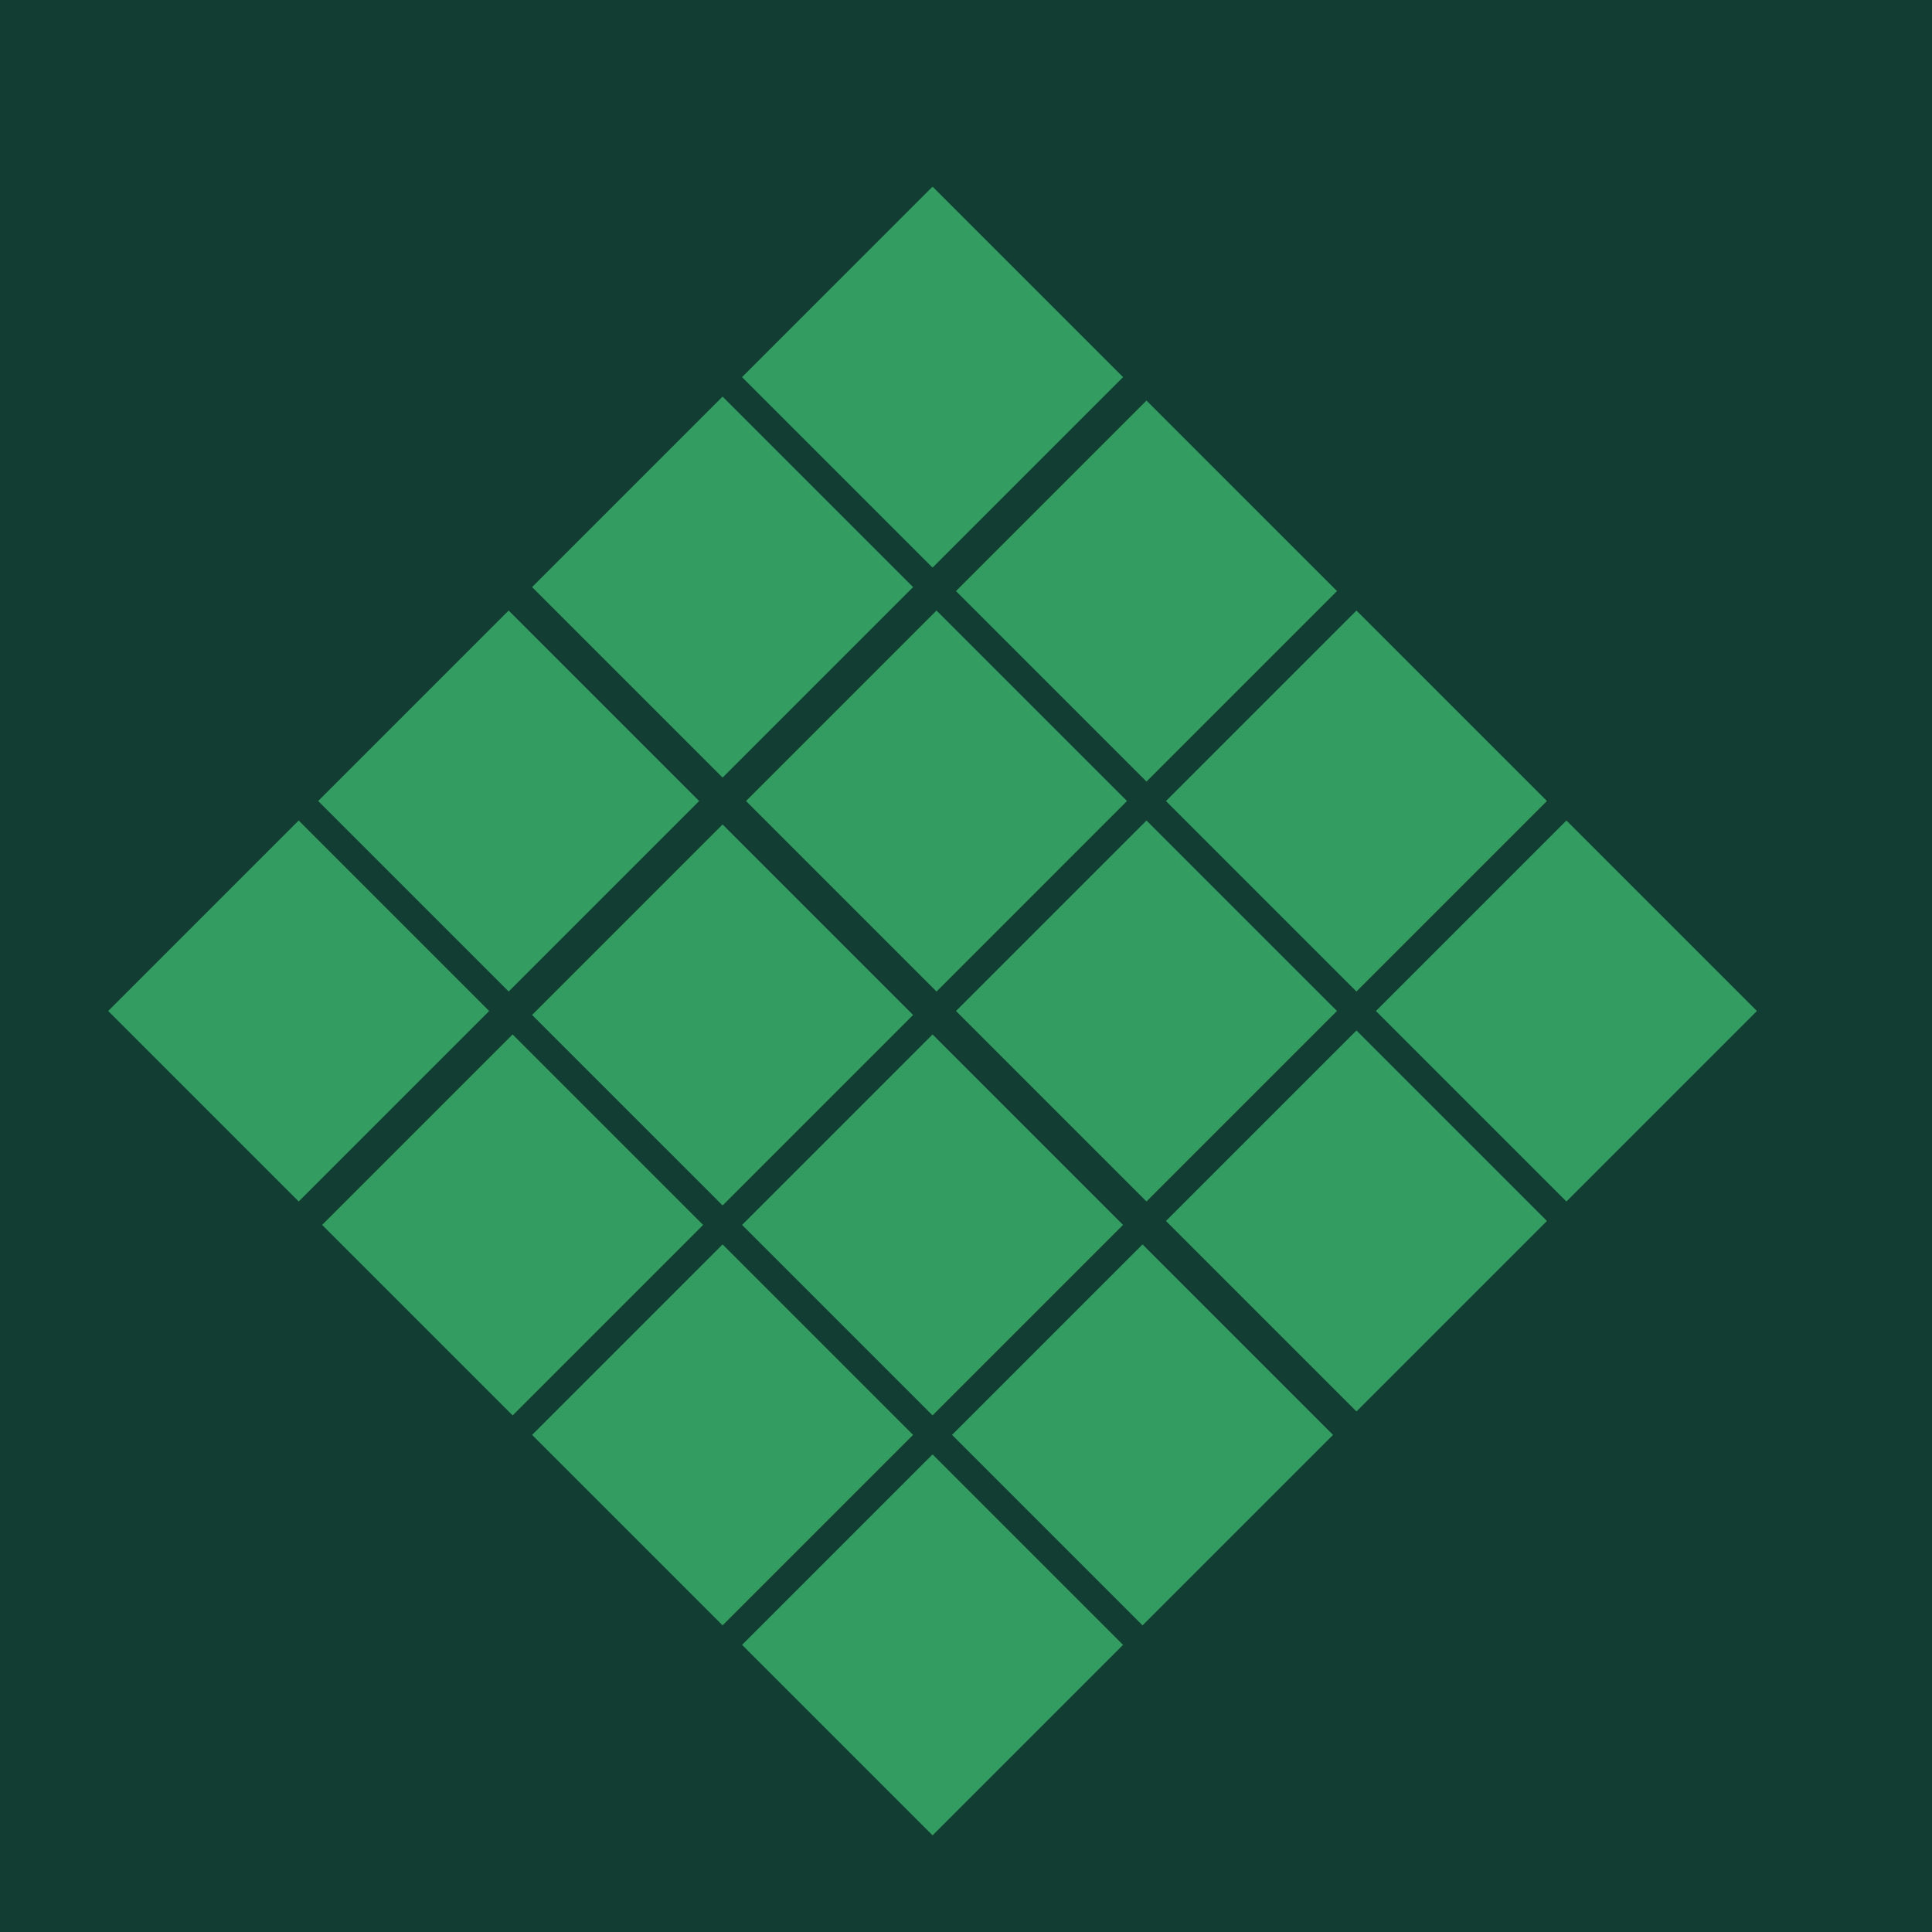
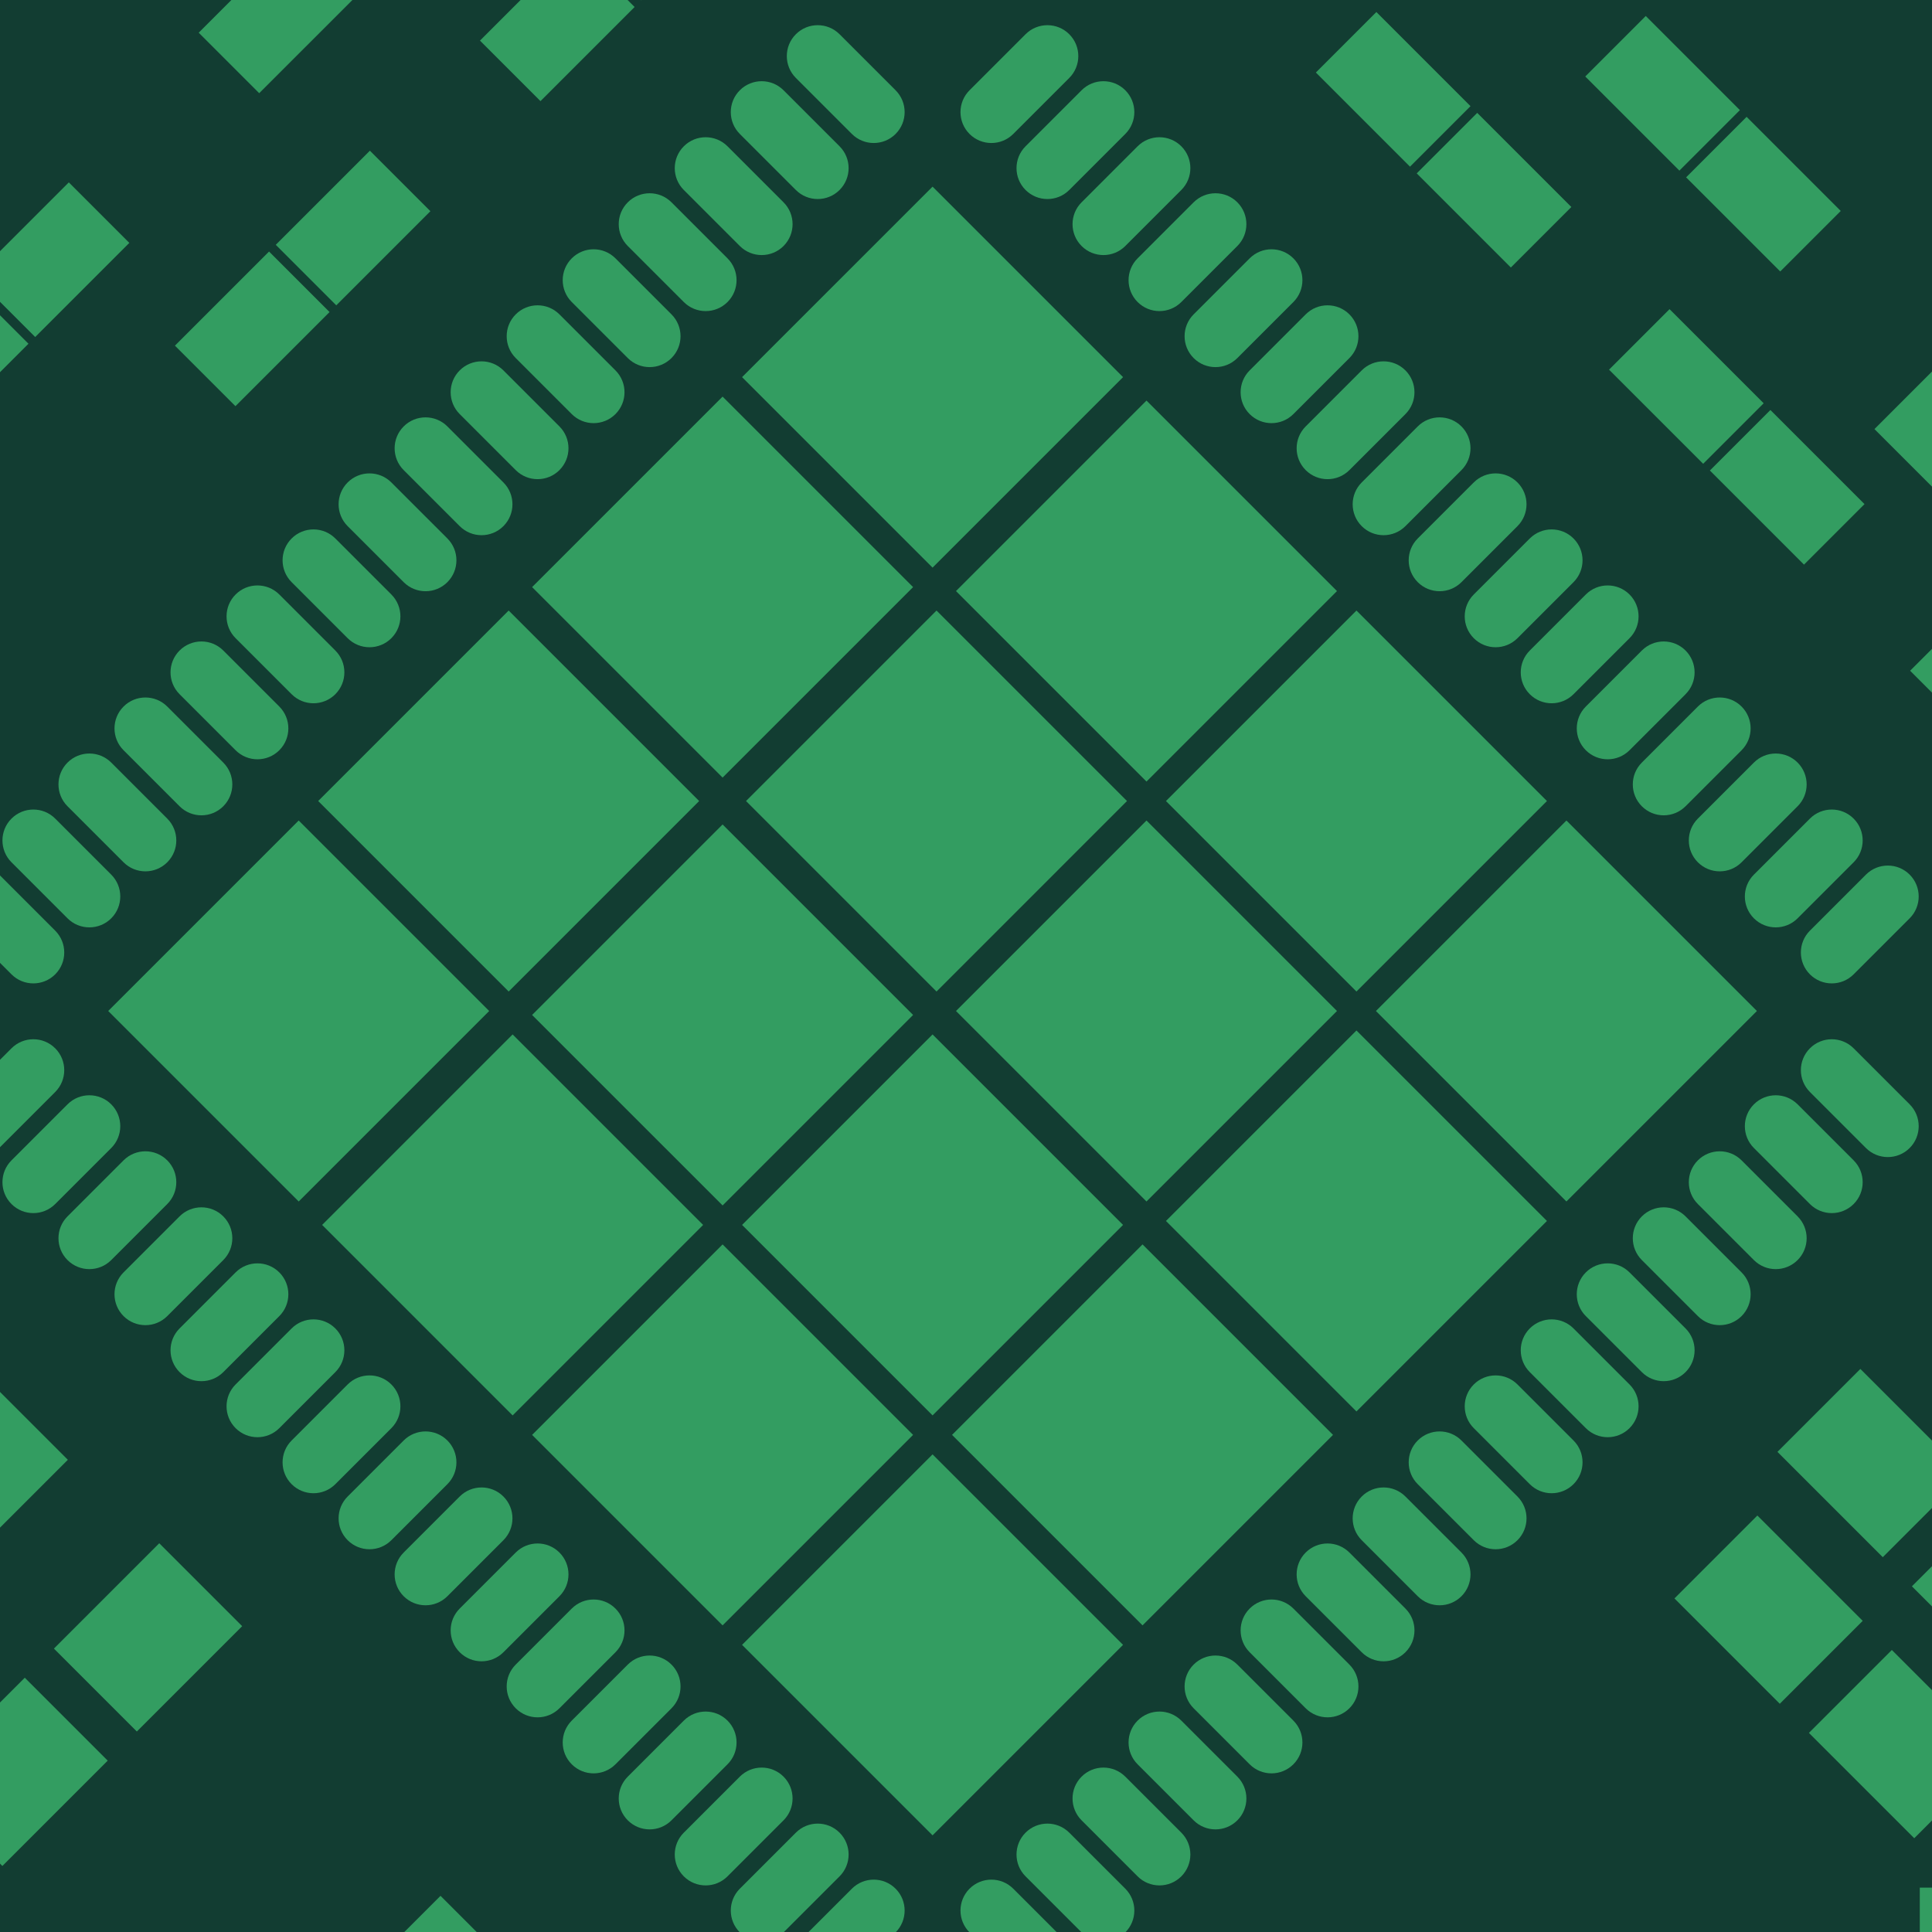
<svg xmlns="http://www.w3.org/2000/svg" width="1000" height="1000" viewBox="0 0 480 480" role="img" aria-label="Novena eDP adapter 45-degree top-solder fills" class="altium-pcb" data-renderer="altiumts">
  <rect width="100%" height="100%" fill="#071a16" />
  <g stroke-linecap="round" stroke-linejoin="round">
    <polygon data-record="BoardOutline" points="-827.363,1062.284 908.858,1062.284 908.858,707.953 971.85,644.961 1137.204,644.961 1137.204,-315.669 -827.363,-315.669 -827.363,1062.284" fill="#123d32" stroke="#6ee7b7" stroke-width="3" />
    <rect data-record="Fill" data-layer="TOPSOLDER" data-keepout="false" x="198.228" y="375.194" width="66.929" height="66.929" fill="#4ade80" fill-opacity="0.6" transform="rotate(-45 231.6924 408.659)" />
    <rect data-record="Fill" data-layer="TOPSOLDER" data-keepout="false" x="250.393" y="323.029" width="66.929" height="66.929" fill="#4ade80" fill-opacity="0.6" transform="rotate(-45 283.8577 356.4934)" />
    <rect data-record="Fill" data-layer="TOPSOLDER" data-keepout="false" x="303.543" y="269.879" width="66.929" height="66.929" fill="#4ade80" fill-opacity="0.6" transform="rotate(-45 337.0073 303.3438)" />
    <rect data-record="Fill" data-layer="TOPSOLDER" data-keepout="false" x="355.708" y="217.714" width="66.929" height="66.929" fill="#4ade80" fill-opacity="0.6" transform="rotate(-45 389.1727 251.1787)" />
    <rect data-record="Fill" data-layer="TOPSOLDER" data-keepout="false" x="303.543" y="165.549" width="66.929" height="66.929" fill="#4ade80" fill-opacity="0.6" transform="rotate(-45 337.0073 199.0132)" />
    <rect data-record="Fill" data-layer="TOPSOLDER" data-keepout="false" x="251.377" y="217.714" width="66.929" height="66.929" fill="#4ade80" fill-opacity="0.6" transform="rotate(-45 284.8419 251.1784)" />
    <rect data-record="Fill" data-layer="TOPSOLDER" data-keepout="false" x="198.228" y="270.863" width="66.929" height="66.929" fill="#4ade80" fill-opacity="0.6" transform="rotate(-45 231.6923 304.3279)" />
    <rect data-record="Fill" data-layer="TOPSOLDER" data-keepout="false" x="146.062" y="323.029" width="66.929" height="66.929" fill="#4ade80" fill-opacity="0.6" transform="rotate(-45 179.527 356.4934)" />
    <rect data-record="Fill" data-layer="TOPSOLDER" data-keepout="false" x="198.228" y="60.234" width="66.929" height="66.929" fill="#4ade80" fill-opacity="0.6" transform="rotate(-45 231.6924 93.6982)" />
    <rect data-record="Fill" data-layer="TOPSOLDER" data-keepout="false" x="146.062" y="112.399" width="66.929" height="66.929" fill="#4ade80" fill-opacity="0.6" transform="rotate(-45 179.527 145.8635)" />
    <rect data-record="Fill" data-layer="TOPSOLDER" data-keepout="false" x="92.913" y="165.548" width="66.929" height="66.929" fill="#4ade80" fill-opacity="0.6" transform="rotate(-45 126.3774 199.0131)" />
    <rect data-record="Fill" data-layer="TOPSOLDER" data-keepout="false" x="40.748" y="217.714" width="66.929" height="66.929" fill="#4ade80" fill-opacity="0.6" transform="rotate(-45 74.2121 251.1786)" />
    <rect data-record="Fill" data-layer="TOPSOLDER" data-keepout="false" x="251.377" y="113.383" width="66.929" height="66.929" fill="#4ade80" fill-opacity="0.6" transform="rotate(-45 284.842 146.8479)" />
    <rect data-record="Fill" data-layer="TOPSOLDER" data-keepout="false" x="199.212" y="165.548" width="66.929" height="66.929" fill="#4ade80" fill-opacity="0.6" transform="rotate(-45 232.6766 199.0131)" />
    <rect data-record="Fill" data-layer="TOPSOLDER" data-keepout="false" x="146.062" y="218.698" width="66.929" height="66.929" fill="#4ade80" fill-opacity="0.6" transform="rotate(-45 179.527 252.1626)" />
    <rect data-record="Fill" data-layer="TOPSOLDER" data-keepout="false" x="93.897" y="270.864" width="66.929" height="66.929" fill="#4ade80" fill-opacity="0.6" transform="rotate(-45 127.3617 304.3281)" />
+     <g data-record="Pad" data-layer="TOPSOLDER" data-solder-mask-opening="true" fill-opacity="0.6" data-pad-name="64" data-pad-shape="ROUND" data-pad-stack-layer="0" data-plated="true" transform="rotate(-135 210.1172 481.627)">
+       <rect x="202.44" y="464.107" width="15.354" height="35.039" rx="7.677" ry="7.677" fill="#4ade80" />
+     </g>
+     <g data-record="Pad" data-layer="TOPSOLDER" data-solder-mask-opening="true" fill-opacity="0.6" data-pad-name="63" data-pad-shape="ROUND" data-pad-stack-layer="0" data-plated="true" transform="rotate(-135 196.1977 467.7075)">
+       <rect x="188.52" y="450.188" width="15.354" height="35.039" rx="7.677" ry="7.677" fill="#4ade80" />
+     </g>
+     <g data-record="Pad" data-layer="TOPSOLDER" data-solder-mask-opening="true" fill-opacity="0.6" data-pad-name="62" data-pad-shape="ROUND" data-pad-stack-layer="0" data-plated="true" transform="rotate(-135 182.2783 453.7881)">
+       <rect x="174.601" y="436.268" width="15.354" height="35.039" rx="7.677" ry="7.677" fill="#4ade80" />
+     </g>
+     <g data-record="Pad" data-layer="TOPSOLDER" data-solder-mask-opening="true" fill-opacity="0.6" data-pad-name="61" data-pad-shape="ROUND" data-pad-stack-layer="0" data-plated="true" transform="rotate(-135 168.3589 439.8687)">
+       <rect x="160.682" y="422.349" width="15.354" height="35.039" rx="7.677" ry="7.677" fill="#4ade80" />
+     </g>
+     <g data-record="Pad" data-layer="TOPSOLDER" data-solder-mask-opening="true" fill-opacity="0.6" data-pad-name="60" data-pad-shape="ROUND" data-pad-stack-layer="0" data-plated="true" transform="rotate(-135 154.4395 425.9493)">
+       <rect x="146.762" y="408.43" width="15.354" height="35.039" rx="7.677" ry="7.677" fill="#4ade80" />
+     </g>
+     <g data-record="Pad" data-layer="TOPSOLDER" data-solder-mask-opening="true" fill-opacity="0.6" data-pad-name="59" data-pad-shape="ROUND" data-pad-stack-layer="0" data-plated="true" transform="rotate(-135 140.5201 412.0299)">
+       <rect x="132.843" y="394.51" width="15.354" height="35.039" rx="7.677" ry="7.677" fill="#4ade80" />
+     </g>
+     <g data-record="Pad" data-layer="TOPSOLDER" data-solder-mask-opening="true" fill-opacity="0.6" data-pad-name="58" data-pad-shape="ROUND" data-pad-stack-layer="0" data-plated="true" transform="rotate(-135 126.6007 398.1105)">
+       <rect x="118.924" y="380.591" width="15.354" height="35.039" rx="7.677" ry="7.677" fill="#4ade80" />
+     </g>
+     <g data-record="Pad" data-layer="TOPSOLDER" data-solder-mask-opening="true" fill-opacity="0.6" data-pad-name="57" data-pad-shape="ROUND" data-pad-stack-layer="0" data-plated="true" transform="rotate(-135 112.6812 384.191)">
+       <rect x="105.004" y="366.671" width="15.354" height="35.039" rx="7.677" ry="7.677" fill="#4ade80" />
+     </g>
+     <g data-record="Pad" data-layer="TOPSOLDER" data-solder-mask-opening="true" fill-opacity="0.6" data-pad-name="56" data-pad-shape="ROUND" data-pad-stack-layer="0" data-plated="true" transform="rotate(-135 98.7618 370.2716)">
+       <rect x="91.085" y="352.752" width="15.354" height="35.039" rx="7.677" ry="7.677" fill="#4ade80" />
+     </g>
+     <g data-record="Pad" data-layer="TOPSOLDER" data-solder-mask-opening="true" fill-opacity="0.6" data-pad-name="55" data-pad-shape="ROUND" data-pad-stack-layer="0" data-plated="true" transform="rotate(-135 84.8423 356.3521)">
+       <rect x="77.165" y="338.832" width="15.354" height="35.039" rx="7.677" ry="7.677" fill="#4ade80" />
+     </g>
+     <g data-record="Pad" data-layer="TOPSOLDER" data-solder-mask-opening="true" fill-opacity="0.6" data-pad-name="54" data-pad-shape="ROUND" data-pad-stack-layer="0" data-plated="true" transform="rotate(-135 70.9229 342.4327)">
+       <rect x="63.246" y="324.913" width="15.354" height="35.039" rx="7.677" ry="7.677" fill="#4ade80" />
+     </g>
+     <g data-record="Pad" data-layer="TOPSOLDER" data-solder-mask-opening="true" fill-opacity="0.6" data-pad-name="53" data-pad-shape="ROUND" data-pad-stack-layer="0" data-plated="true" transform="rotate(-135 57.0035 328.5133)">
+       <rect x="49.326" y="310.994" width="15.354" height="35.039" rx="7.677" ry="7.677" fill="#4ade80" />
+     </g>
+     <g data-record="Pad" data-layer="TOPSOLDER" data-solder-mask-opening="true" fill-opacity="0.6" data-pad-name="52" data-pad-shape="ROUND" data-pad-stack-layer="0" data-plated="true" transform="rotate(-135 43.0841 314.5939)">
+       <rect x="35.407" y="297.074" width="15.354" height="35.039" rx="7.677" ry="7.677" fill="#4ade80" />
+     </g>
+     <g data-record="Pad" data-layer="TOPSOLDER" data-solder-mask-opening="true" fill-opacity="0.6" data-pad-name="51" data-pad-shape="ROUND" data-pad-stack-layer="0" data-plated="true" transform="rotate(-135 29.1647 300.6745)">
+       <rect x="21.488" y="283.155" width="15.354" height="35.039" rx="7.677" ry="7.677" fill="#4ade80" />
+     </g>
+     <g data-record="Pad" data-layer="TOPSOLDER" data-solder-mask-opening="true" fill-opacity="0.6" data-pad-name="50" data-pad-shape="ROUND" data-pad-stack-layer="0" data-plated="true" transform="rotate(-135 15.2452 286.755)">
+       <rect x="7.568" y="269.235" width="15.354" height="35.039" rx="7.677" ry="7.677" fill="#4ade80" />
+     </g>
+     <g data-record="Pad" data-layer="TOPSOLDER" data-solder-mask-opening="true" fill-opacity="0.6" data-pad-name="49" data-pad-shape="ROUND" data-pad-stack-layer="0" data-plated="true" transform="rotate(-135 1.3258 272.8356)">
+       <rect x="-6.351" y="255.316" width="15.354" height="35.039" rx="7.677" ry="7.677" fill="#4ade80" />
+     </g>
+     <g data-record="Pad" data-layer="TOPSOLDER" data-solder-mask-opening="true" fill-opacity="0.6" data-pad-name="48" data-pad-shape="ROUND" data-pad-stack-layer="0" data-plated="true" transform="rotate(-225 1.3258 229.6854)">
+       <rect x="-6.351" y="212.166" width="15.354" height="35.039" rx="7.677" ry="7.677" fill="#4ade80" />
+     </g>
+     <g data-record="Pad" data-layer="TOPSOLDER" data-solder-mask-opening="true" fill-opacity="0.6" data-pad-name="47" data-pad-shape="ROUND" data-pad-stack-layer="0" data-plated="true" transform="rotate(-225 15.2453 215.7659)">
+       <rect x="7.568" y="198.246" width="15.354" height="35.039" rx="7.677" ry="7.677" fill="#4ade80" />
+     </g>
+     <g data-record="Pad" data-layer="TOPSOLDER" data-solder-mask-opening="true" fill-opacity="0.6" data-pad-name="46" data-pad-shape="ROUND" data-pad-stack-layer="0" data-plated="true" transform="rotate(-225 29.1647 201.8465)">
+       <rect x="21.488" y="184.327" width="15.354" height="35.039" rx="7.677" ry="7.677" fill="#4ade80" />
+     </g>
+     <g data-record="Pad" data-layer="TOPSOLDER" data-solder-mask-opening="true" fill-opacity="0.6" data-pad-name="45" data-pad-shape="ROUND" data-pad-stack-layer="0" data-plated="true" transform="rotate(-225 43.0841 187.9271)">
+       <rect x="35.407" y="170.407" width="15.354" height="35.039" rx="7.677" ry="7.677" fill="#4ade80" />
+     </g>
+     <g data-record="Pad" data-layer="TOPSOLDER" data-solder-mask-opening="true" fill-opacity="0.6" data-pad-name="44" data-pad-shape="ROUND" data-pad-stack-layer="0" data-plated="true" transform="rotate(-225 57.0035 174.0077)">
+       <rect x="49.326" y="156.488" width="15.354" height="35.039" rx="7.677" ry="7.677" fill="#4ade80" />
+     </g>
+     <g data-record="Pad" data-layer="TOPSOLDER" data-solder-mask-opening="true" fill-opacity="0.6" data-pad-name="43" data-pad-shape="ROUND" data-pad-stack-layer="0" data-plated="true" transform="rotate(-225 70.9229 160.0883)">
+       <rect x="63.246" y="142.569" width="15.354" height="35.039" rx="7.677" ry="7.677" fill="#4ade80" />
+     </g>
+     <g data-record="Pad" data-layer="TOPSOLDER" data-solder-mask-opening="true" fill-opacity="0.6" data-pad-name="42" data-pad-shape="ROUND" data-pad-stack-layer="0" data-plated="true" transform="rotate(-225 84.8423 146.1689)">
+       <rect x="77.165" y="128.649" width="15.354" height="35.039" rx="7.677" ry="7.677" fill="#4ade80" />
+     </g>
+     <g data-record="Pad" data-layer="TOPSOLDER" data-solder-mask-opening="true" fill-opacity="0.6" data-pad-name="41" data-pad-shape="ROUND" data-pad-stack-layer="0" data-plated="true" transform="rotate(-225 98.7618 132.2494)">
+       <rect x="91.085" y="114.73" width="15.354" height="35.039" rx="7.677" ry="7.677" fill="#4ade80" />
+     </g>
+     <g data-record="Pad" data-layer="TOPSOLDER" data-solder-mask-opening="true" fill-opacity="0.6" data-pad-name="40" data-pad-shape="ROUND" data-pad-stack-layer="0" data-plated="true" transform="rotate(-225 112.6812 118.33)">
+       <rect x="105.004" y="100.81" width="15.354" height="35.039" rx="7.677" ry="7.677" fill="#4ade80" />
+     </g>
+     <g data-record="Pad" data-layer="TOPSOLDER" data-solder-mask-opening="true" fill-opacity="0.6" data-pad-name="39" data-pad-shape="ROUND" data-pad-stack-layer="0" data-plated="true" transform="rotate(-225 126.6007 104.4105)">
+       <rect x="118.924" y="86.891" width="15.354" height="35.039" rx="7.677" ry="7.677" fill="#4ade80" />
+     </g>
+     <g data-record="Pad" data-layer="TOPSOLDER" data-solder-mask-opening="true" fill-opacity="0.6" data-pad-name="38" data-pad-shape="ROUND" data-pad-stack-layer="0" data-plated="true" transform="rotate(-225 140.5201 90.4911)">
+       <rect x="132.843" y="72.971" width="15.354" height="35.039" rx="7.677" ry="7.677" fill="#4ade80" />
+     </g>
+     <g data-record="Pad" data-layer="TOPSOLDER" data-solder-mask-opening="true" fill-opacity="0.6" data-pad-name="37" data-pad-shape="ROUND" data-pad-stack-layer="0" data-plated="true" transform="rotate(-225 154.4395 76.5717)">
+       <rect x="146.762" y="59.052" width="15.354" height="35.039" rx="7.677" ry="7.677" fill="#4ade80" />
+     </g>
+     <g data-record="Pad" data-layer="TOPSOLDER" data-solder-mask-opening="true" fill-opacity="0.6" data-pad-name="36" data-pad-shape="ROUND" data-pad-stack-layer="0" data-plated="true" transform="rotate(-225 168.3589 62.6523)">
+       <rect x="160.682" y="45.133" width="15.354" height="35.039" rx="7.677" ry="7.677" fill="#4ade80" />
+     </g>
+     <g data-record="Pad" data-layer="TOPSOLDER" data-solder-mask-opening="true" fill-opacity="0.6" data-pad-name="35" data-pad-shape="ROUND" data-pad-stack-layer="0" data-plated="true" transform="rotate(-225 182.2783 48.7329)">
+       <rect x="174.601" y="31.213" width="15.354" height="35.039" rx="7.677" ry="7.677" fill="#4ade80" />
+     </g>
+     <g data-record="Pad" data-layer="TOPSOLDER" data-solder-mask-opening="true" fill-opacity="0.6" data-pad-name="34" data-pad-shape="ROUND" data-pad-stack-layer="0" data-plated="true" transform="rotate(-225 196.1978 34.8134)">
+       <rect x="188.521" y="17.294" width="15.354" height="35.039" rx="7.677" ry="7.677" fill="#4ade80" />
+     </g>
+     <g data-record="Pad" data-layer="TOPSOLDER" data-solder-mask-opening="true" fill-opacity="0.6" data-pad-name="33" data-pad-shape="ROUND" data-pad-stack-layer="0" data-plated="true" transform="rotate(-225 210.1172 20.894)">
+       <rect x="202.44" y="3.374" width="15.354" height="35.039" rx="7.677" ry="7.677" fill="#4ade80" />
+     </g>
+     <g data-record="Pad" data-layer="TOPSOLDER" data-solder-mask-opening="true" fill-opacity="0.6" data-pad-name="32" data-pad-shape="ROUND" data-pad-stack-layer="0" data-plated="true" transform="rotate(-135 253.2674 20.894)">
+       <rect x="245.59" y="3.374" width="15.354" height="35.039" rx="7.677" ry="7.677" fill="#4ade80" />
+     </g>
+     <g data-record="Pad" data-layer="TOPSOLDER" data-solder-mask-opening="true" fill-opacity="0.6" data-pad-name="31" data-pad-shape="ROUND" data-pad-stack-layer="0" data-plated="true" transform="rotate(-135 267.1868 34.8134)">
+       <rect x="259.51" y="17.294" width="15.354" height="35.039" rx="7.677" ry="7.677" fill="#4ade80" />
+     </g>
+     <g data-record="Pad" data-layer="TOPSOLDER" data-solder-mask-opening="true" fill-opacity="0.6" data-pad-name="30" data-pad-shape="ROUND" data-pad-stack-layer="0" data-plated="true" transform="rotate(-135 281.1063 48.7329)">
+       <rect x="273.429" y="31.213" width="15.354" height="35.039" rx="7.677" ry="7.677" fill="#4ade80" />
+     </g>
+     <g data-record="Pad" data-layer="TOPSOLDER" data-solder-mask-opening="true" fill-opacity="0.6" data-pad-name="29" data-pad-shape="ROUND" data-pad-stack-layer="0" data-plated="true" transform="rotate(-135 295.0257 62.6523)">
+       <rect x="287.349" y="45.133" width="15.354" height="35.039" rx="7.677" ry="7.677" fill="#4ade80" />
+     </g>
+     <g data-record="Pad" data-layer="TOPSOLDER" data-solder-mask-opening="true" fill-opacity="0.6" data-pad-name="28" data-pad-shape="ROUND" data-pad-stack-layer="0" data-plated="true" transform="rotate(-135 308.9451 76.5717)">
+       <rect x="301.268" y="59.052" width="15.354" height="35.039" rx="7.677" ry="7.677" fill="#4ade80" />
+     </g>
+     <g data-record="Pad" data-layer="TOPSOLDER" data-solder-mask-opening="true" fill-opacity="0.6" data-pad-name="27" data-pad-shape="ROUND" data-pad-stack-layer="0" data-plated="true" transform="rotate(-135 322.8645 90.4911)">
+       <rect x="315.187" y="72.971" width="15.354" height="35.039" rx="7.677" ry="7.677" fill="#4ade80" />
+     </g>
+     <g data-record="Pad" data-layer="TOPSOLDER" data-solder-mask-opening="true" fill-opacity="0.6" data-pad-name="26" data-pad-shape="ROUND" data-pad-stack-layer="0" data-plated="true" transform="rotate(-135 336.7839 104.4105)">
+       <rect x="329.107" y="86.891" width="15.354" height="35.039" rx="7.677" ry="7.677" fill="#4ade80" />
+     </g>
+     <g data-record="Pad" data-layer="TOPSOLDER" data-solder-mask-opening="true" fill-opacity="0.6" data-pad-name="25" data-pad-shape="ROUND" data-pad-stack-layer="0" data-plated="true" transform="rotate(-135 350.7034 118.33)">
+       <rect x="343.026" y="100.81" width="15.354" height="35.039" rx="7.677" ry="7.677" fill="#4ade80" />
+     </g>
+     <g data-record="Pad" data-layer="TOPSOLDER" data-solder-mask-opening="true" fill-opacity="0.6" data-pad-name="24" data-pad-shape="ROUND" data-pad-stack-layer="0" data-plated="true" transform="rotate(-135 364.6228 132.2494)">
+       <rect x="356.946" y="114.73" width="15.354" height="35.039" rx="7.677" ry="7.677" fill="#4ade80" />
+     </g>
+     <g data-record="Pad" data-layer="TOPSOLDER" data-solder-mask-opening="true" fill-opacity="0.6" data-pad-name="23" data-pad-shape="ROUND" data-pad-stack-layer="0" data-plated="true" transform="rotate(-135 378.5423 146.1689)">
+       <rect x="370.865" y="128.649" width="15.354" height="35.039" rx="7.677" ry="7.677" fill="#4ade80" />
+     </g>
+     <g data-record="Pad" data-layer="TOPSOLDER" data-solder-mask-opening="true" fill-opacity="0.6" data-pad-name="22" data-pad-shape="ROUND" data-pad-stack-layer="0" data-plated="true" transform="rotate(-135 392.4617 160.0883)">
+       <rect x="384.784" y="142.569" width="15.354" height="35.039" rx="7.677" ry="7.677" fill="#4ade80" />
+     </g>
+     <g data-record="Pad" data-layer="TOPSOLDER" data-solder-mask-opening="true" fill-opacity="0.6" data-pad-name="21" data-pad-shape="ROUND" data-pad-stack-layer="0" data-plated="true" transform="rotate(-135 406.3811 174.0077)">
+       <rect x="398.704" y="156.488" width="15.354" height="35.039" rx="7.677" ry="7.677" fill="#4ade80" />
+     </g>
+     <g data-record="Pad" data-layer="TOPSOLDER" data-solder-mask-opening="true" fill-opacity="0.6" data-pad-name="20" data-pad-shape="ROUND" data-pad-stack-layer="0" data-plated="true" transform="rotate(-135 420.3005 187.9271)">
+       <rect x="412.623" y="170.407" width="15.354" height="35.039" rx="7.677" ry="7.677" fill="#4ade80" />
+     </g>
+     <g data-record="Pad" data-layer="TOPSOLDER" data-solder-mask-opening="true" fill-opacity="0.6" data-pad-name="19" data-pad-shape="ROUND" data-pad-stack-layer="0" data-plated="true" transform="rotate(-135 434.2199 201.8465)">
+       <rect x="426.543" y="184.327" width="15.354" height="35.039" rx="7.677" ry="7.677" fill="#4ade80" />
+     </g>
+     <g data-record="Pad" data-layer="TOPSOLDER" data-solder-mask-opening="true" fill-opacity="0.6" data-pad-name="18" data-pad-shape="ROUND" data-pad-stack-layer="0" data-plated="true" transform="rotate(-135 448.1393 215.7659)">
+       <rect x="440.462" y="198.246" width="15.354" height="35.039" rx="7.677" ry="7.677" fill="#4ade80" />
+     </g>
+     <g data-record="Pad" data-layer="TOPSOLDER" data-solder-mask-opening="true" fill-opacity="0.6" data-pad-name="17" data-pad-shape="ROUND" data-pad-stack-layer="0" data-plated="true" transform="rotate(-135 462.0588 229.6854)">
+       <rect x="454.382" y="212.166" width="15.354" height="35.039" rx="7.677" ry="7.677" fill="#4ade80" />
+     </g>
+     <g data-record="Pad" data-layer="TOPSOLDER" data-solder-mask-opening="true" fill-opacity="0.6" data-pad-name="16" data-pad-shape="ROUND" data-pad-stack-layer="0" data-plated="true" transform="rotate(-225 462.0588 272.8356)">
+       <rect x="454.382" y="255.316" width="15.354" height="35.039" rx="7.677" ry="7.677" fill="#4ade80" />
+     </g>
+     <g data-record="Pad" data-layer="TOPSOLDER" data-solder-mask-opening="true" fill-opacity="0.6" data-pad-name="15" data-pad-shape="ROUND" data-pad-stack-layer="0" data-plated="true" transform="rotate(-225 448.1394 286.755)">
+       <rect x="440.462" y="269.235" width="15.354" height="35.039" rx="7.677" ry="7.677" fill="#4ade80" />
+     </g>
+     <g data-record="Pad" data-layer="TOPSOLDER" data-solder-mask-opening="true" fill-opacity="0.6" data-pad-name="14" data-pad-shape="ROUND" data-pad-stack-layer="0" data-plated="true" transform="rotate(-225 434.2199 300.6745)">
+       <rect x="426.543" y="283.155" width="15.354" height="35.039" rx="7.677" ry="7.677" fill="#4ade80" />
+     </g>
+     <g data-record="Pad" data-layer="TOPSOLDER" data-solder-mask-opening="true" fill-opacity="0.6" data-pad-name="13" data-pad-shape="ROUND" data-pad-stack-layer="0" data-plated="true" transform="rotate(-225 420.3005 314.5939)">
+       <rect x="412.623" y="297.074" width="15.354" height="35.039" rx="7.677" ry="7.677" fill="#4ade80" />
+     </g>
+     <g data-record="Pad" data-layer="TOPSOLDER" data-solder-mask-opening="true" fill-opacity="0.6" data-pad-name="12" data-pad-shape="ROUND" data-pad-stack-layer="0" data-plated="true" transform="rotate(-225 406.3811 328.5133)">
+       <rect x="398.704" y="310.994" width="15.354" height="35.039" rx="7.677" ry="7.677" fill="#4ade80" />
+     </g>
+     <g data-record="Pad" data-layer="TOPSOLDER" data-solder-mask-opening="true" fill-opacity="0.6" data-pad-name="11" data-pad-shape="ROUND" data-pad-stack-layer="0" data-plated="true" transform="rotate(-225 392.4617 342.4326)">
+       <rect x="384.784" y="324.913" width="15.354" height="35.039" rx="7.677" ry="7.677" fill="#4ade80" />
+     </g>
+     <g data-record="Pad" data-layer="TOPSOLDER" data-solder-mask-opening="true" fill-opacity="0.6" data-pad-name="10" data-pad-shape="ROUND" data-pad-stack-layer="0" data-plated="true" transform="rotate(-225 378.5422 356.3521)">
+       <rect x="370.865" y="338.832" width="15.354" height="35.039" rx="7.677" ry="7.677" fill="#4ade80" />
+     </g>
+     <g data-record="Pad" data-layer="TOPSOLDER" data-solder-mask-opening="true" fill-opacity="0.6" data-pad-name="9" data-pad-shape="ROUND" data-pad-stack-layer="0" data-plated="true" transform="rotate(-225 364.6228 370.2716)">
+       <rect x="356.946" y="352.752" width="15.354" height="35.039" rx="7.677" ry="7.677" fill="#4ade80" />
+     </g>
+     <g data-record="Pad" data-layer="TOPSOLDER" data-solder-mask-opening="true" fill-opacity="0.6" data-pad-name="8" data-pad-shape="ROUND" data-pad-stack-layer="0" data-plated="true" transform="rotate(-225 350.7034 384.191)">
+       <rect x="343.026" y="366.671" width="15.354" height="35.039" rx="7.677" ry="7.677" fill="#4ade80" />
+     </g>
+     <g data-record="Pad" data-layer="TOPSOLDER" data-solder-mask-opening="true" fill-opacity="0.6" data-pad-name="7" data-pad-shape="ROUND" data-pad-stack-layer="0" data-plated="true" transform="rotate(-225 336.7839 398.1104)">
+       <rect x="329.107" y="380.591" width="15.354" height="35.039" rx="7.677" ry="7.677" fill="#4ade80" />
+     </g>
+     <g data-record="Pad" data-layer="TOPSOLDER" data-solder-mask-opening="true" fill-opacity="0.6" data-pad-name="6" data-pad-shape="ROUND" data-pad-stack-layer="0" data-plated="true" transform="rotate(-225 322.8644 412.0299)">
+       <rect x="315.187" y="394.51" width="15.354" height="35.039" rx="7.677" ry="7.677" fill="#4ade80" />
+     </g>
+     <g data-record="Pad" data-layer="TOPSOLDER" data-solder-mask-opening="true" fill-opacity="0.6" data-pad-name="5" data-pad-shape="ROUND" data-pad-stack-layer="0" data-plated="true" transform="rotate(-225 308.9451 425.9493)">
+       <rect x="301.268" y="408.43" width="15.354" height="35.039" rx="7.677" ry="7.677" fill="#4ade80" />
+     </g>
+     <g data-record="Pad" data-layer="TOPSOLDER" data-solder-mask-opening="true" fill-opacity="0.6" data-pad-name="4" data-pad-shape="ROUND" data-pad-stack-layer="0" data-plated="true" transform="rotate(-225 295.0257 439.8687)">
+       <rect x="287.349" y="422.349" width="15.354" height="35.039" rx="7.677" ry="7.677" fill="#4ade80" />
+     </g>
+     <g data-record="Pad" data-layer="TOPSOLDER" data-solder-mask-opening="true" fill-opacity="0.6" data-pad-name="3" data-pad-shape="ROUND" data-pad-stack-layer="0" data-plated="true" transform="rotate(-225 281.1063 453.7881)">
+       <rect x="273.429" y="436.268" width="15.354" height="35.039" rx="7.677" ry="7.677" fill="#4ade80" />
+     </g>
+     <g data-record="Pad" data-layer="TOPSOLDER" data-solder-mask-opening="true" fill-opacity="0.6" data-pad-name="2" data-pad-shape="ROUND" data-pad-stack-layer="0" data-plated="true" transform="rotate(-225 267.1869 467.7075)">
+       <rect x="259.51" y="450.188" width="15.354" height="35.039" rx="7.677" ry="7.677" fill="#4ade80" />
+     </g>
+     <g data-record="Pad" data-layer="TOPSOLDER" data-solder-mask-opening="true" fill-opacity="0.6" data-pad-name="1" data-pad-shape="ROUND" data-pad-stack-layer="0" data-plated="true" transform="rotate(-225 253.2674 481.627)">
+       <rect x="245.59" y="464.107" width="15.354" height="35.039" rx="7.677" ry="7.677" fill="#4ade80" />
+     </g>
+     <g data-record="Pad" data-layer="TOPSOLDER" data-solder-mask-opening="true" fill-opacity="0.6" data-pad-name="1" data-pad-shape="RECTANGLE" data-pad-stack-layer="0" data-plated="true">
+       <rect x="476.968" y="468.977" width="44.882" height="44.882" fill="#4ade80" />
+     </g>
+     <g data-record="Pad" data-layer="TOPSOLDER" data-solder-mask-opening="true" fill-opacity="0.6" data-pad-name="1" data-pad-shape="RECTANGLE" data-pad-stack-layer="0" data-plated="true" transform="rotate(-45 439.3984 399.9115)">
+       <rect x="424.832" y="381.408" width="29.134" height="37.008" fill="#4ade80" />
+     </g>
+     <g data-record="Pad" data-layer="TOPSOLDER" data-solder-mask-opening="true" fill-opacity="0.6" data-pad-name="2" data-pad-shape="RECTANGLE" data-pad-stack-layer="0" data-plated="true" transform="rotate(-45 472.805 433.3181)">
+       <rect x="458.238" y="414.814" width="29.134" height="37.008" fill="#4ade80" />
+     </g>
+     <g data-record="Pad" data-layer="TOPSOLDER" data-solder-mask-opening="true" fill-opacity="0.6" data-pad-name="1" data-pad-shape="RECTANGLE" data-pad-stack-layer="0" data-plated="true" transform="rotate(-45 464.989 363.4942)">
+       <rect x="450.422" y="344.99" width="29.134" height="37.008" fill="#4ade80" />
+     </g>
+     <g data-record="Pad" data-layer="TOPSOLDER" data-solder-mask-opening="true" fill-opacity="0.6" data-pad-name="2" data-pad-shape="RECTANGLE" data-pad-stack-layer="0" data-plated="true" transform="rotate(-45 498.3956 396.9008)">
+       <rect x="483.829" y="378.397" width="29.134" height="37.008" fill="#4ade80" />
+     </g>
+     <g data-record="Pad" data-layer="TOPSOLDER" data-solder-mask-opening="true" fill-opacity="0.6" data-pad-name="1" data-pad-shape="RECTANGLE" data-pad-stack-layer="0" data-plated="true" transform="rotate(-45 493.7711 170.8196)">
+       <rect x="483.141" y="154.284" width="21.26" height="33.071" fill="#4ade80" />
+     </g>
+     <g data-record="Pad" data-layer="TOPSOLDER" data-solder-mask-opening="true" fill-opacity="0.6" data-pad-name="1" data-pad-shape="RECTANGLE" data-pad-stack-layer="0" data-plated="true" transform="rotate(-45 484.9128 110.7802)">
+       <rect x="474.283" y="94.245" width="21.26" height="33.071" fill="#4ade80" />
+     </g>
+     <g data-record="Pad" data-layer="TOPSOLDER" data-solder-mask-opening="true" fill-opacity="0.6" data-pad-name="2" data-pad-shape="RECTANGLE" data-pad-stack-layer="0" data-plated="true" transform="rotate(-45 444.0229 121.0714)">
+       <rect x="433.393" y="104.536" width="21.26" height="33.071" fill="#4ade80" />
+     </g>
+     <g data-record="Pad" data-layer="TOPSOLDER" data-solder-mask-opening="true" fill-opacity="0.6" data-pad-name="1" data-pad-shape="RECTANGLE" data-pad-stack-layer="0" data-plated="true" transform="rotate(-45 418.9679 96.0164)">
+       <rect x="408.338" y="79.481" width="21.26" height="33.071" fill="#4ade80" />
+     </g>
+     <g data-record="Pad" data-layer="TOPSOLDER" data-solder-mask-opening="true" fill-opacity="0.6" data-pad-name="2" data-pad-shape="RECTANGLE" data-pad-stack-layer="0" data-plated="true" transform="rotate(-45 438.1174 48.2368)">
+       <rect x="427.488" y="31.701" width="21.26" height="33.071" fill="#4ade80" />
+     </g>
+     <g data-record="Pad" data-layer="TOPSOLDER" data-solder-mask-opening="true" fill-opacity="0.6" data-pad-name="1" data-pad-shape="RECTANGLE" data-pad-stack-layer="0" data-plated="true" transform="rotate(-45 413.0624 23.1818)">
+       <rect x="402.433" y="6.646" width="21.26" height="33.071" fill="#4ade80" />
+     </g>
+     <g data-record="Pad" data-layer="TOPSOLDER" data-solder-mask-opening="true" fill-opacity="0.6" data-pad-name="2" data-pad-shape="RECTANGLE" data-pad-stack-layer="0" data-plated="true" transform="rotate(-45 371.1883 47.2525)">
+       <rect x="360.558" y="30.717" width="21.26" height="33.071" fill="#4ade80" />
+     </g>
+     <g data-record="Pad" data-layer="TOPSOLDER" data-solder-mask-opening="true" fill-opacity="0.6" data-pad-name="1" data-pad-shape="RECTANGLE" data-pad-stack-layer="0" data-plated="true" transform="rotate(-45 346.1333 22.1975)">
+       <rect x="335.503" y="5.662" width="21.26" height="33.071" fill="#4ade80" />
+     </g>
+     <g data-record="Pad" data-layer="TOPSOLDER" data-solder-mask-opening="true" fill-opacity="0.6" data-pad-name="1" data-pad-shape="RECTANGLE" data-pad-stack-layer="0" data-plated="true" transform="rotate(-315 106.6633 494.3997)">
+       <rect x="92.096" y="475.896" width="29.134" height="37.008" fill="#4ade80" />
+     </g>
+     <g data-record="Pad" data-layer="TOPSOLDER" data-solder-mask-opening="true" fill-opacity="0.6" data-pad-name="1" data-pad-shape="RECTANGLE" data-pad-stack-layer="0" data-plated="true" transform="rotate(-315 36.7814 406.8012)">
+       <rect x="22.215" y="388.297" width="29.134" height="37.008" fill="#4ade80" />
+     </g>
+     <g data-record="Pad" data-layer="TOPSOLDER" data-solder-mask-opening="true" fill-opacity="0.6" data-pad-name="2" data-pad-shape="RECTANGLE" data-pad-stack-layer="0" data-plated="true" transform="rotate(-315 3.3748 440.2078)">
+       <rect x="-11.192" y="421.704" width="29.134" height="37.008" fill="#4ade80" />
+     </g>
+     <g data-record="Pad" data-layer="TOPSOLDER" data-solder-mask-opening="true" fill-opacity="0.6" data-pad-name="1" data-pad-shape="RECTANGLE" data-pad-stack-layer="0" data-plated="true" transform="rotate(-315 -6.5257 365.4627)">
+       <rect x="-21.093" y="346.959" width="29.134" height="37.008" fill="#4ade80" />
+     </g>
+     <g data-record="Pad" data-layer="TOPSOLDER" data-solder-mask-opening="true" fill-opacity="0.6" data-pad-name="2" data-pad-shape="RECTANGLE" data-pad-stack-layer="0" data-plated="true" transform="rotate(-315 62.6687 81.7013)">
+       <rect x="52.039" y="65.166" width="21.26" height="33.071" fill="#4ade80" />
+     </g>
+     <g data-record="Pad" data-layer="TOPSOLDER" data-solder-mask-opening="true" fill-opacity="0.6" data-pad-name="1" data-pad-shape="RECTANGLE" data-pad-stack-layer="0" data-plated="true" transform="rotate(-315 87.7237 56.6463)">
+       <rect x="77.094" y="40.111" width="21.26" height="33.071" fill="#4ade80" />
+     </g>
+     <g data-record="Pad" data-layer="TOPSOLDER" data-solder-mask-opening="true" fill-opacity="0.6" data-pad-name="2" data-pad-shape="RECTANGLE" data-pad-stack-layer="0" data-plated="true" transform="rotate(-315 138.4561 5.9139)">
+       <rect x="127.826" y="-10.622" width="21.26" height="33.071" fill="#4ade80" />
+     </g>
+     <g data-record="Pad" data-layer="TOPSOLDER" data-solder-mask-opening="true" fill-opacity="0.6" data-pad-name="1" data-pad-shape="RECTANGLE" data-pad-stack-layer="0" data-plated="true" transform="rotate(-315 163.5111 -19.1411)">
+       <rect x="152.881" y="-35.676" width="21.26" height="33.071" fill="#4ade80" />
+     </g>
+     <g data-record="Pad" data-layer="TOPSOLDER" data-solder-mask-opening="true" fill-opacity="0.6" data-pad-name="2" data-pad-shape="RECTANGLE" data-pad-stack-layer="0" data-plated="true" transform="rotate(-315 68.5742 3.9454)">
+       <rect x="57.944" y="-12.59" width="21.26" height="33.071" fill="#4ade80" />
+     </g>
+     <g data-record="Pad" data-layer="TOPSOLDER" data-solder-mask-opening="true" fill-opacity="0.6" data-pad-name="2" data-pad-shape="RECTANGLE" data-pad-stack-layer="0" data-plated="true" transform="rotate(-315 -12.1344 89.5754)">
+       <rect x="-22.764" y="73.04" width="21.26" height="33.071" fill="#4ade80" />
+     </g>
+     <g data-record="Pad" data-layer="TOPSOLDER" data-solder-mask-opening="true" fill-opacity="0.6" data-pad-name="1" data-pad-shape="RECTANGLE" data-pad-stack-layer="0" data-plated="true" transform="rotate(-315 12.9206 64.5204)">
+       <rect x="2.291" y="47.985" width="21.26" height="33.071" fill="#4ade80" />
+     </g>
  </g>
</svg>
